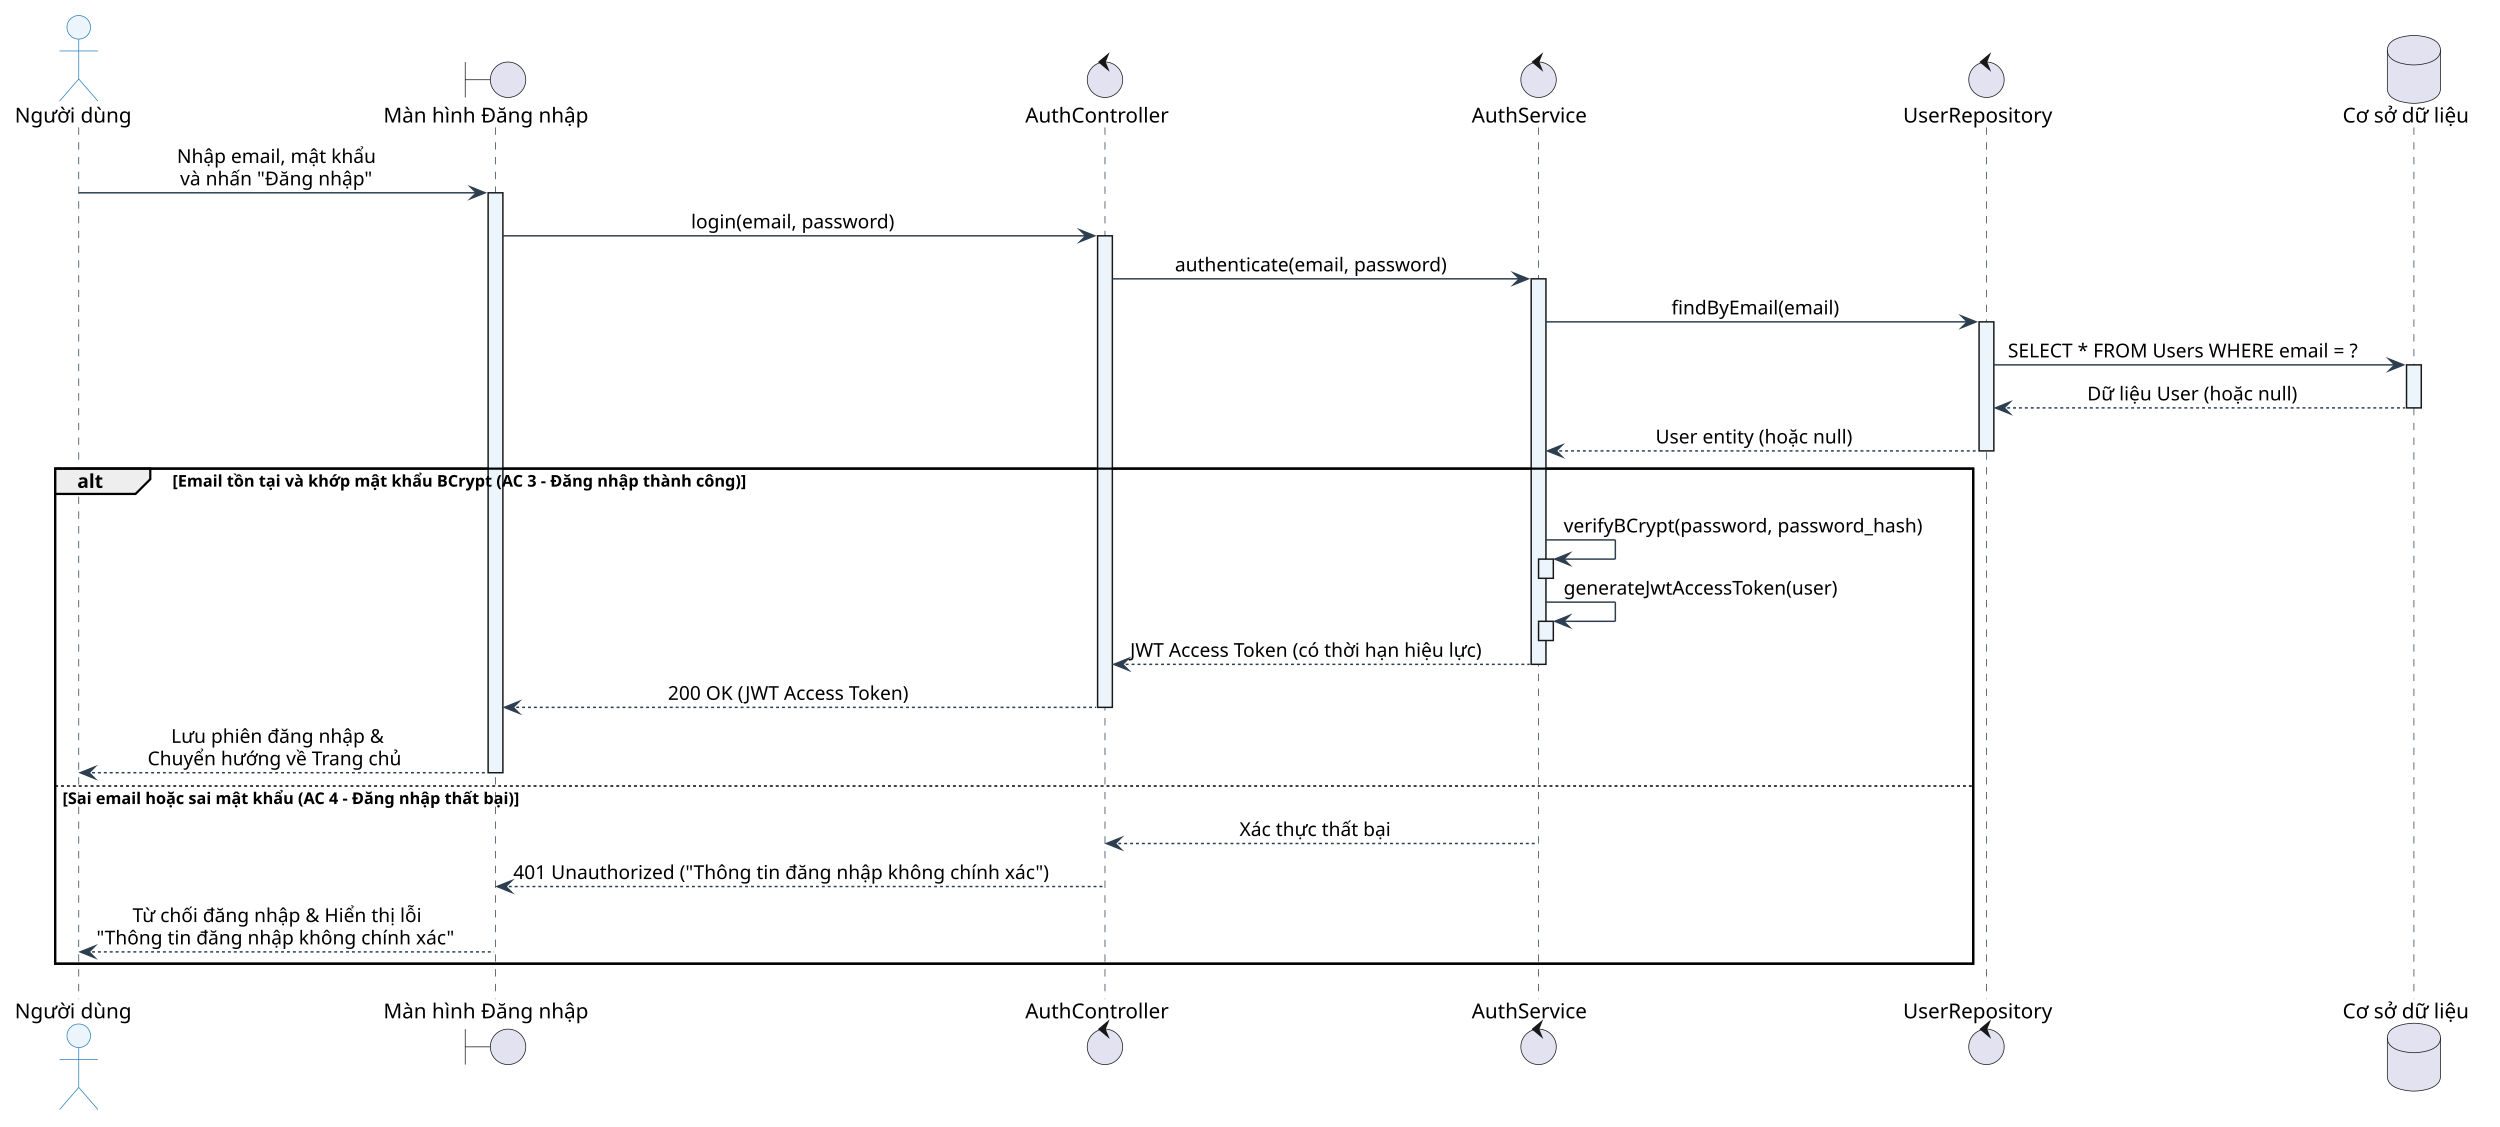
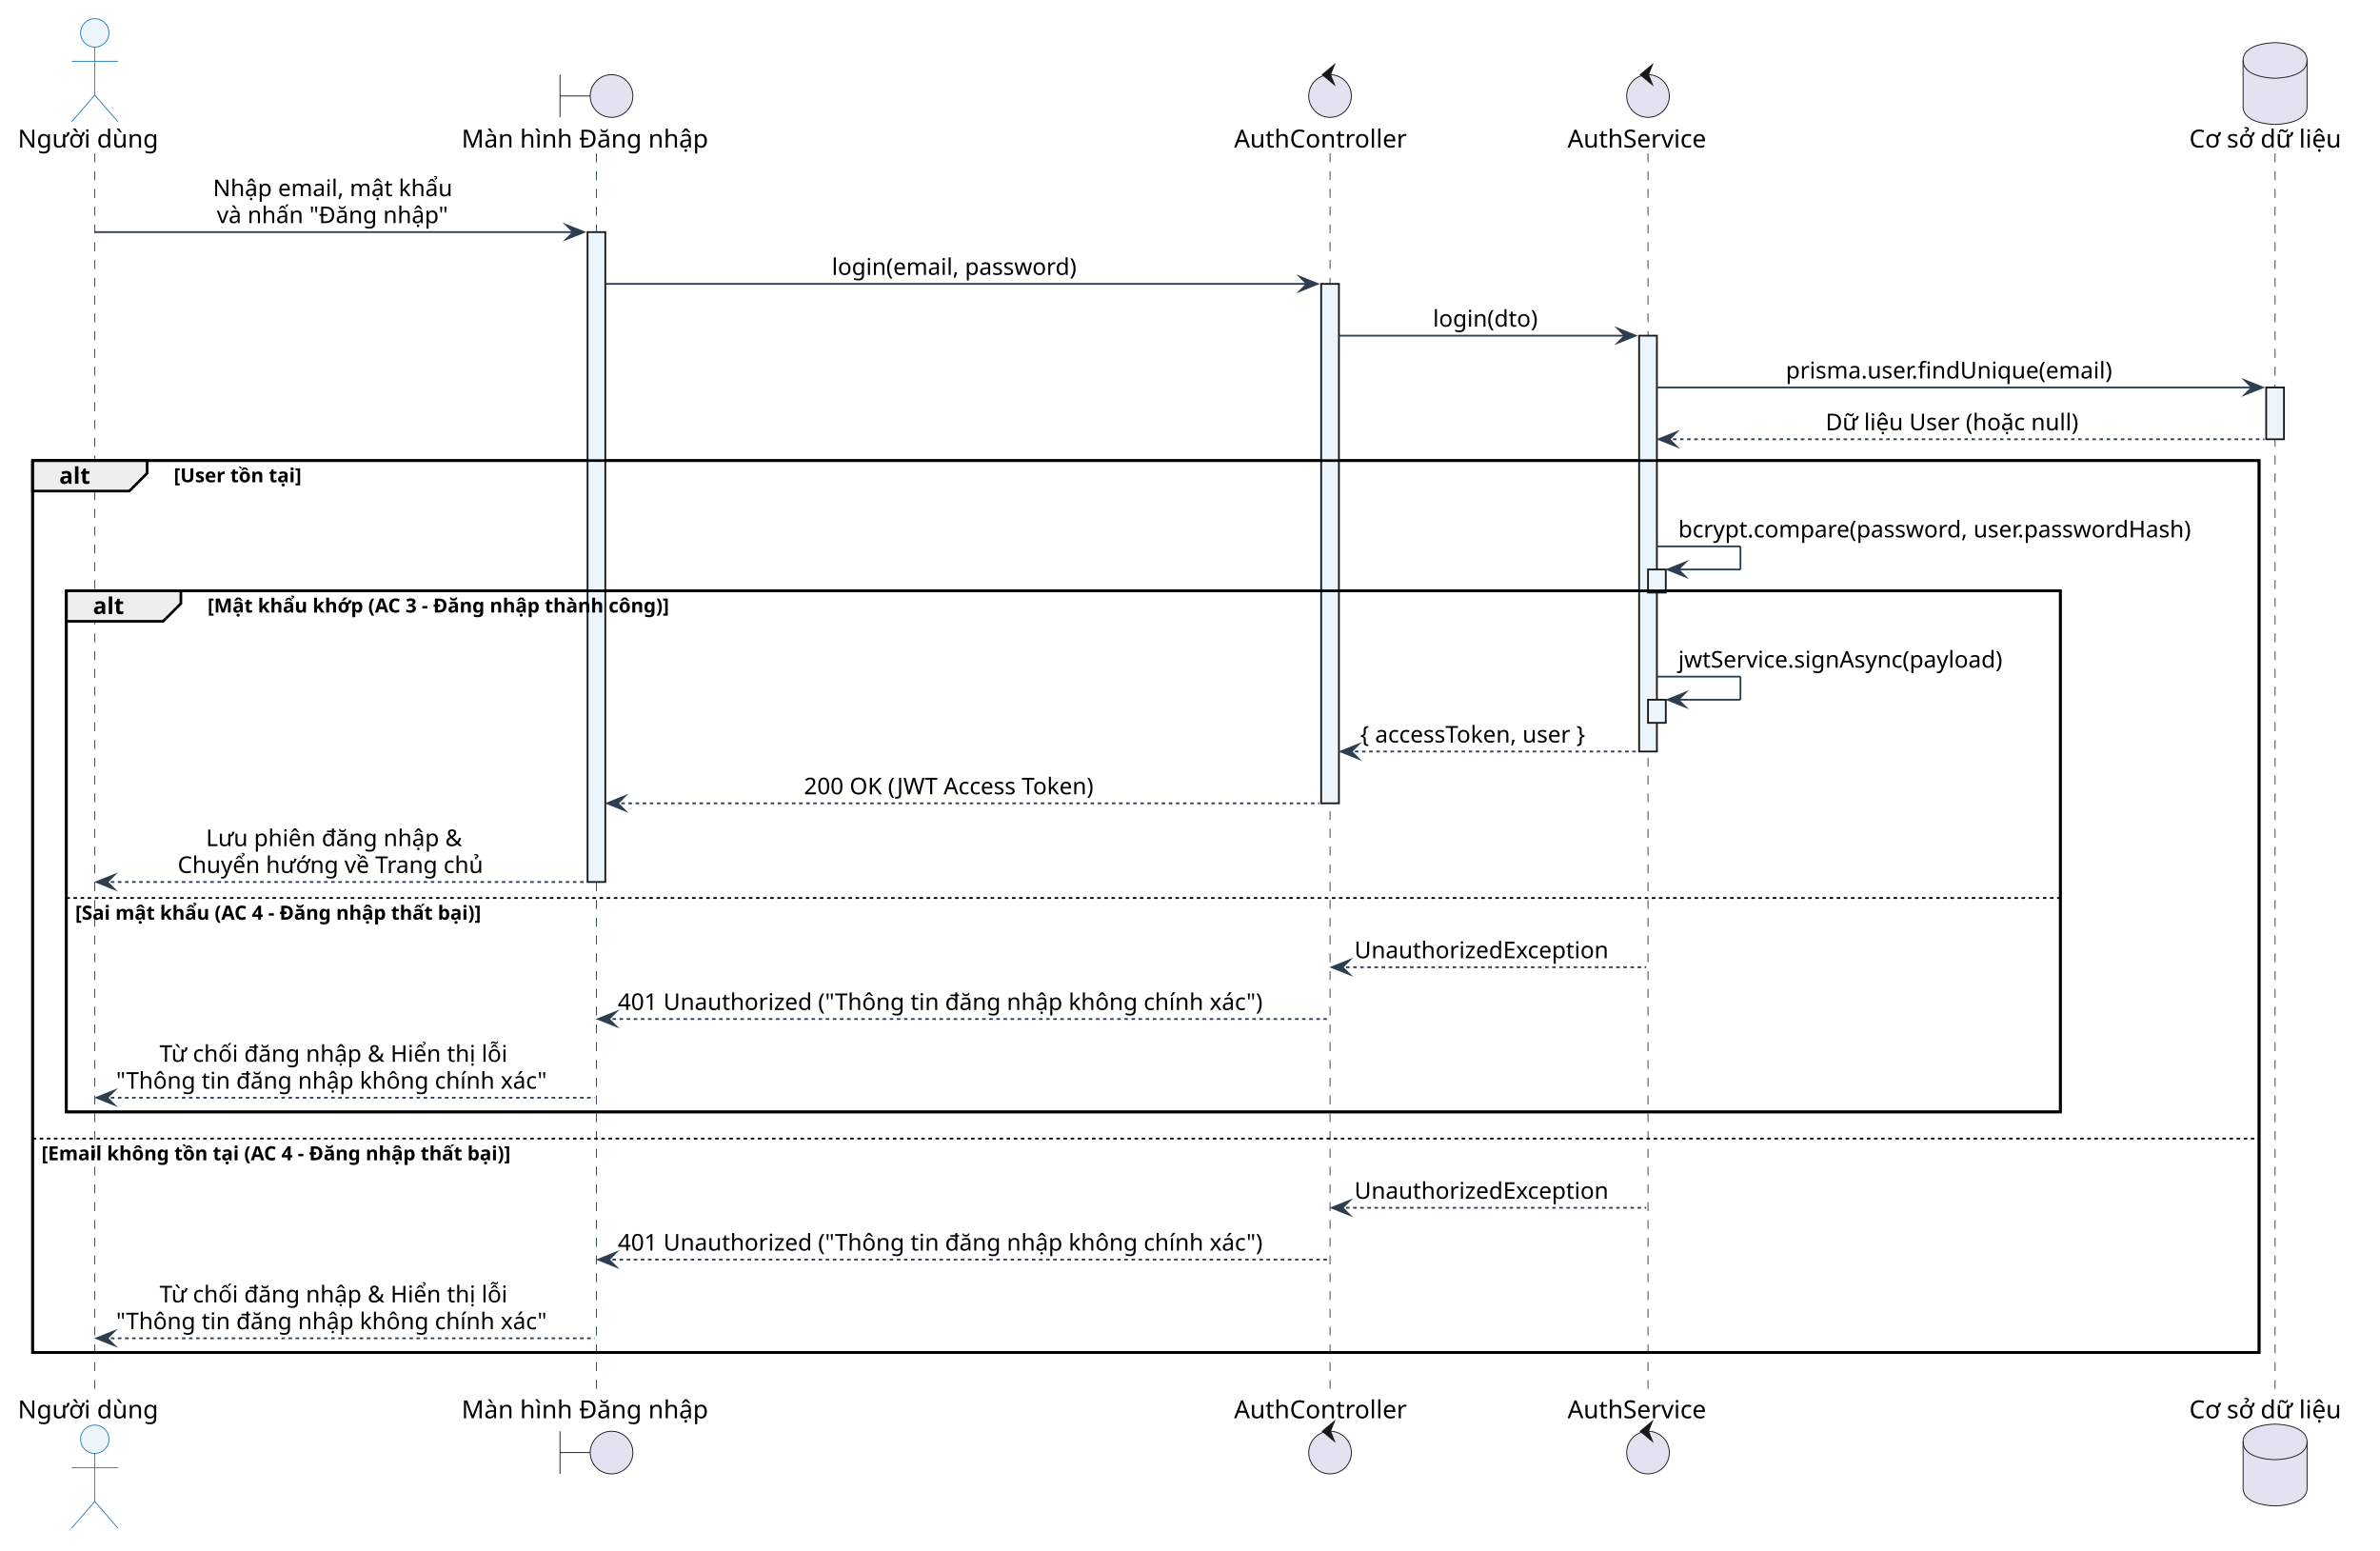
- <svg xmlns="http://www.w3.org/2000/svg" version="1.1" data-diagram-type="SEQUENCE" style="width:1693px;height:763px;background:#FFFFFF;" width="1693px" height="763px" viewBox="0 0 1693 763" zoomAndPan="magnify" preserveAspectRatio="none" contentStyleType="text/css">
+ <svg xmlns="http://www.w3.org/2000/svg" version="1.1" data-diagram-type="SEQUENCE" style="width:1339px;height:872px;background:#FFFFFF;" width="1339px" height="872px" viewBox="0 0 1339 872" zoomAndPan="magnify" preserveAspectRatio="none" contentStyleType="text/css">
  <defs />
  <g font-family="sans-serif" lengthAdjust="spacing">
-     <rect x="37.329" y="317.359" width="1298.905" height="335.266" fill="none" style="stroke:#000;stroke-width:1.5;" />
+     <rect x="18.329" y="259.094" width="1252.639" height="501.734" fill="none" style="stroke:#000;stroke-width:1.5;" />
+     <rect x="37.329" y="332.359" width="1121.831" height="293.133" fill="none" style="stroke:#000;stroke-width:1.5;" />
    <g class="participant-lifeline" data-qualified-name="User" data-entity-uid="part1" id="part1-lifeline" data-source-line="20">
      <g>
-         <rect x="49.829" y="86.297" width="8" height="590.328" fill="#000" fill-opacity="0" />
-         <line x1="53.329" y1="86.297" x2="53.329" y2="676.625" style="stroke:#2C3E50;stroke-width:0.5;stroke-dasharray:5,5;" />
+         <rect x="49.829" y="86.297" width="8" height="698.531" fill="#000" fill-opacity="0" />
+         <line x1="53.329" y1="86.297" x2="53.329" y2="784.828" style="stroke:#2C3E50;stroke-width:0.5;stroke-dasharray:5,5;" />
      </g>
    </g>
    <g class="participant-lifeline" data-qualified-name="LoginUI" data-entity-uid="part2" id="part2-lifeline" data-source-line="21">
      <g>
-         <rect x="332.058" y="86.297" width="8" height="590.328" fill="#000" fill-opacity="0" />
-         <line x1="335.558" y1="86.297" x2="335.558" y2="676.625" style="stroke:#2C3E50;stroke-width:0.5;stroke-dasharray:5,5;" />
-       </g>
-     </g>
-     <g>
-       <rect x="330.558" y="130.563" width="10" height="392.727" fill="#EBF5FB" style="stroke:#181818;stroke-width:1;" />
+         <rect x="332.058" y="86.297" width="8" height="698.531" fill="#000" fill-opacity="0" />
+         <line x1="335.558" y1="86.297" x2="335.558" y2="784.828" style="stroke:#2C3E50;stroke-width:0.5;stroke-dasharray:5,5;" />
+       </g>
+     </g>
+     <g>
+       <rect x="330.558" y="130.563" width="10" height="365.594" fill="#EBF5FB" style="stroke:#181818;stroke-width:1;" />
    </g>
    <g class="participant-lifeline" data-qualified-name="Controller" data-entity-uid="part3" id="part3-lifeline" data-source-line="22">
      <g>
-         <rect x="744.788" y="86.297" width="8" height="590.328" fill="#000" fill-opacity="0" />
-         <line x1="748.288" y1="86.297" x2="748.288" y2="676.625" style="stroke:#2C3E50;stroke-width:0.5;stroke-dasharray:5,5;" />
-       </g>
-     </g>
-     <g>
-       <rect x="743.288" y="159.695" width="10" height="319.328" fill="#EBF5FB" style="stroke:#181818;stroke-width:1;" />
+         <rect x="744.788" y="86.297" width="8" height="698.531" fill="#000" fill-opacity="0" />
+         <line x1="748.288" y1="86.297" x2="748.288" y2="784.828" style="stroke:#2C3E50;stroke-width:0.5;stroke-dasharray:5,5;" />
+       </g>
+     </g>
+     <g>
+       <rect x="743.288" y="159.695" width="10" height="292.195" fill="#EBF5FB" style="stroke:#181818;stroke-width:1;" />
    </g>
    <g class="participant-lifeline" data-qualified-name="Service" data-entity-uid="part4" id="part4-lifeline" data-source-line="23">
      <g>
-         <rect x="1038.414" y="86.297" width="8" height="590.328" fill="#000" fill-opacity="0" />
-         <line x1="1041.914" y1="86.297" x2="1041.914" y2="676.625" style="stroke:#2C3E50;stroke-width:0.5;stroke-dasharray:5,5;" />
-       </g>
-     </g>
-     <g>
-       <rect x="1036.914" y="188.828" width="10" height="261.063" fill="#EBF5FB" style="stroke:#181818;stroke-width:1;" />
-     </g>
-     <g>
-       <rect x="1041.914" y="378.625" width="10" height="13" fill="#EBF5FB" style="stroke:#181818;stroke-width:1;" />
-     </g>
-     <g>
-       <rect x="1041.914" y="420.758" width="10" height="13" fill="#EBF5FB" style="stroke:#181818;stroke-width:1;" />
-     </g>
-     <g class="participant-lifeline" data-qualified-name="Repo" data-entity-uid="part5" id="part5-lifeline" data-source-line="24">
-       <g>
-         <rect x="1341.734" y="86.297" width="8" height="590.328" fill="#000" fill-opacity="0" />
-         <line x1="1345.234" y1="86.297" x2="1345.234" y2="676.625" style="stroke:#2C3E50;stroke-width:0.5;stroke-dasharray:5,5;" />
-       </g>
-     </g>
-     <g>
-       <rect x="1340.234" y="217.961" width="10" height="87.398" fill="#EBF5FB" style="stroke:#181818;stroke-width:1;" />
-     </g>
-     <g class="participant-lifeline" data-qualified-name="DB" data-entity-uid="part6" id="part6-lifeline" data-source-line="25">
-       <g>
-         <rect x="1631.197" y="86.297" width="8" height="590.328" fill="#000" fill-opacity="0" />
-         <line x1="1634.697" y1="86.297" x2="1634.697" y2="676.625" style="stroke:#2C3E50;stroke-width:0.5;stroke-dasharray:5,5;" />
-       </g>
-     </g>
-     <g>
-       <rect x="1629.697" y="247.094" width="10" height="29.133" fill="#EBF5FB" style="stroke:#181818;stroke-width:1;" />
+         <rect x="923.68" y="86.297" width="8" height="698.531" fill="#000" fill-opacity="0" />
+         <line x1="927.18" y1="86.297" x2="927.18" y2="784.828" style="stroke:#2C3E50;stroke-width:0.5;stroke-dasharray:5,5;" />
+       </g>
+     </g>
+     <g>
+       <rect x="922.18" y="188.828" width="10" height="233.93" fill="#EBF5FB" style="stroke:#181818;stroke-width:1;" />
+     </g>
+     <g>
+       <rect x="927.18" y="320.359" width="10" height="13" fill="#EBF5FB" style="stroke:#181818;stroke-width:1;" />
+     </g>
+     <g>
+       <rect x="927.18" y="393.625" width="10" height="13" fill="#EBF5FB" style="stroke:#181818;stroke-width:1;" />
+     </g>
+     <g class="participant-lifeline" data-qualified-name="DB" data-entity-uid="part5" id="part5-lifeline" data-source-line="24">
+       <g>
+         <rect x="1276.467" y="86.297" width="8" height="698.531" fill="#000" fill-opacity="0" />
+         <line x1="1279.967" y1="86.297" x2="1279.967" y2="784.828" style="stroke:#2C3E50;stroke-width:0.5;stroke-dasharray:5,5;" />
+       </g>
+     </g>
+     <g>
+       <rect x="1274.967" y="217.961" width="10" height="29.133" fill="#EBF5FB" style="stroke:#181818;stroke-width:1;" />
    </g>
    <g class="participant participant-head" data-qualified-name="User" data-entity-uid="part1" id="part1-head" data-source-line="20">
      <text x="10" y="82.995" fill="#000" font-size="14" textLength="80.657">Người dùng</text>
      <ellipse cx="53.329" cy="18.5" rx="8" ry="8" fill="#EBF5FB" style="stroke:#2980B9;stroke-width:0.5;" />
      <path d="M53.329,26.5 L53.329,53.5 M40.329,34.5 L66.329,34.5 M53.329,53.5 L40.329,68.5 M53.329,53.5 L66.329,68.5" style="stroke:#2980B9;stroke-width:0.5;" fill="none" />
    </g>
    <g class="participant participant-head" data-qualified-name="LoginUI" data-entity-uid="part2" id="part2-head" data-source-line="21">
      <text x="259.663" y="82.995" fill="#000" font-size="14" textLength="145.79">Màn hình Đăng nhập</text>
      <path d="M315.058,42 L315.058,66 M315.058,54 L332.058,54" style="stroke:#181818;stroke-width:0.5;" fill="none" />
      <ellipse cx="344.058" cy="54" rx="12" ry="12" fill="#E2E2F0" style="stroke:#181818;stroke-width:0.5;" />
    </g>
    <g class="participant participant-head" data-qualified-name="Controller" data-entity-uid="part3" id="part3-head" data-source-line="22">
      <text x="694.295" y="82.995" fill="#000" font-size="14" textLength="101.985">AuthController</text>
      <ellipse cx="748.288" cy="54" rx="12" ry="12" fill="#E2E2F0" style="stroke:#181818;stroke-width:0.5;" />
      <polygon points="744.288,42,750.288,37,748.288,42,750.288,47,744.288,42" fill="#181818" style="stroke:#181818;stroke-width:1;stroke-linejoin:miter;stroke-miterlimit:10;" />
    </g>
    <g class="participant participant-head" data-qualified-name="Service" data-entity-uid="part4" id="part4-head" data-source-line="23">
-       <text x="996.637" y="82.995" fill="#000" font-size="14" textLength="84.554">AuthService</text>
-       <ellipse cx="1041.914" cy="54" rx="12" ry="12" fill="#E2E2F0" style="stroke:#181818;stroke-width:0.5;" />
-       <polygon points="1037.914,42,1043.914,37,1041.914,42,1043.914,47,1037.914,42" fill="#181818" style="stroke:#181818;stroke-width:1;stroke-linejoin:miter;stroke-miterlimit:10;" />
-     </g>
-     <g class="participant participant-head" data-qualified-name="Repo" data-entity-uid="part5" id="part5-head" data-source-line="24">
-       <text x="1288.743" y="82.995" fill="#000" font-size="14" textLength="106.982">UserRepository</text>
-       <ellipse cx="1345.234" cy="54" rx="12" ry="12" fill="#E2E2F0" style="stroke:#181818;stroke-width:0.5;" />
-       <polygon points="1341.234,42,1347.234,37,1345.234,42,1347.234,47,1341.234,42" fill="#181818" style="stroke:#181818;stroke-width:1;stroke-linejoin:miter;stroke-miterlimit:10;" />
-     </g>
-     <g class="participant participant-head" data-qualified-name="DB" data-entity-uid="part6" id="part6-head" data-source-line="25">
-       <text x="1586.409" y="82.995" fill="#000" font-size="14" textLength="90.576">Cơ sở dữ liệu</text>
-       <path d="M1616.697,34 C1616.697,24 1634.697,24 1634.697,24 C1634.697,24 1652.697,24 1652.697,34 L1652.697,60 C1652.697,70 1634.697,70 1634.697,70 C1634.697,70 1616.697,70 1616.697,60 L1616.697,34" style="stroke:#181818;stroke-width:0.5;" fill="#E2E2F0" />
-       <path d="M1616.697,34 C1616.697,44 1634.697,44 1634.697,44 C1634.697,44 1652.697,44 1652.697,34" style="stroke:#181818;stroke-width:0.5;" fill="none" />
+       <text x="881.903" y="82.995" fill="#000" font-size="14" textLength="84.554">AuthService</text>
+       <ellipse cx="927.18" cy="54" rx="12" ry="12" fill="#E2E2F0" style="stroke:#181818;stroke-width:0.5;" />
+       <polygon points="923.18,42,929.18,37,927.18,42,929.18,47,923.18,42" fill="#181818" style="stroke:#181818;stroke-width:1;stroke-linejoin:miter;stroke-miterlimit:10;" />
+     </g>
+     <g class="participant participant-head" data-qualified-name="DB" data-entity-uid="part5" id="part5-head" data-source-line="24">
+       <text x="1231.679" y="82.995" fill="#000" font-size="14" textLength="90.576">Cơ sở dữ liệu</text>
+       <path d="M1261.967,34 C1261.967,24 1279.967,24 1279.967,24 C1279.967,24 1297.967,24 1297.967,34 L1297.967,60 C1297.967,70 1279.967,70 1279.967,70 C1279.967,70 1261.967,70 1261.967,60 L1261.967,34" style="stroke:#181818;stroke-width:0.5;" fill="#E2E2F0" />
+       <path d="M1261.967,34 C1261.967,44 1279.967,44 1279.967,44 C1279.967,44 1297.967,44 1297.967,34" style="stroke:#181818;stroke-width:0.5;" fill="none" />
    </g>
    <g class="participant participant-tail" data-qualified-name="User" data-entity-uid="part1" id="part1-tail" data-source-line="20">
-       <text x="10" y="689.62" fill="#000" font-size="14" textLength="80.657">Người dùng</text>
-       <ellipse cx="53.329" cy="701.422" rx="8" ry="8" fill="#EBF5FB" style="stroke:#2980B9;stroke-width:0.5;" />
-       <path d="M53.329,709.422 L53.329,736.422 M40.329,717.422 L66.329,717.422 M53.329,736.422 L40.329,751.422 M53.329,736.422 L66.329,751.422" style="stroke:#2980B9;stroke-width:0.5;" fill="none" />
+       <text x="10" y="797.823" fill="#000" font-size="14" textLength="80.657">Người dùng</text>
+       <ellipse cx="53.329" cy="809.625" rx="8" ry="8" fill="#EBF5FB" style="stroke:#2980B9;stroke-width:0.5;" />
+       <path d="M53.329,817.625 L53.329,844.625 M40.329,825.625 L66.329,825.625 M53.329,844.625 L40.329,859.625 M53.329,844.625 L66.329,859.625" style="stroke:#2980B9;stroke-width:0.5;" fill="none" />
    </g>
    <g class="participant participant-tail" data-qualified-name="LoginUI" data-entity-uid="part2" id="part2-tail" data-source-line="21">
-       <text x="259.663" y="689.62" fill="#000" font-size="14" textLength="145.79">Màn hình Đăng nhập</text>
-       <path d="M315.058,696.922 L315.058,720.922 M315.058,708.922 L332.058,708.922" style="stroke:#181818;stroke-width:0.5;" fill="none" />
-       <ellipse cx="344.058" cy="708.922" rx="12" ry="12" fill="#E2E2F0" style="stroke:#181818;stroke-width:0.5;" />
+       <text x="259.663" y="797.823" fill="#000" font-size="14" textLength="145.79">Màn hình Đăng nhập</text>
+       <path d="M315.058,805.125 L315.058,829.125 M315.058,817.125 L332.058,817.125" style="stroke:#181818;stroke-width:0.5;" fill="none" />
+       <ellipse cx="344.058" cy="817.125" rx="12" ry="12" fill="#E2E2F0" style="stroke:#181818;stroke-width:0.5;" />
    </g>
    <g class="participant participant-tail" data-qualified-name="Controller" data-entity-uid="part3" id="part3-tail" data-source-line="22">
-       <text x="694.295" y="689.62" fill="#000" font-size="14" textLength="101.985">AuthController</text>
-       <ellipse cx="748.288" cy="708.922" rx="12" ry="12" fill="#E2E2F0" style="stroke:#181818;stroke-width:0.5;" />
-       <polygon points="744.288,696.922,750.288,691.922,748.288,696.922,750.288,701.922,744.288,696.922" fill="#181818" style="stroke:#181818;stroke-width:1;stroke-linejoin:miter;stroke-miterlimit:10;" />
+       <text x="694.295" y="797.823" fill="#000" font-size="14" textLength="101.985">AuthController</text>
+       <ellipse cx="748.288" cy="817.125" rx="12" ry="12" fill="#E2E2F0" style="stroke:#181818;stroke-width:0.5;" />
+       <polygon points="744.288,805.125,750.288,800.125,748.288,805.125,750.288,810.125,744.288,805.125" fill="#181818" style="stroke:#181818;stroke-width:1;stroke-linejoin:miter;stroke-miterlimit:10;" />
    </g>
    <g class="participant participant-tail" data-qualified-name="Service" data-entity-uid="part4" id="part4-tail" data-source-line="23">
-       <text x="996.637" y="689.62" fill="#000" font-size="14" textLength="84.554">AuthService</text>
-       <ellipse cx="1041.914" cy="708.922" rx="12" ry="12" fill="#E2E2F0" style="stroke:#181818;stroke-width:0.5;" />
-       <polygon points="1037.914,696.922,1043.914,691.922,1041.914,696.922,1043.914,701.922,1037.914,696.922" fill="#181818" style="stroke:#181818;stroke-width:1;stroke-linejoin:miter;stroke-miterlimit:10;" />
-     </g>
-     <g class="participant participant-tail" data-qualified-name="Repo" data-entity-uid="part5" id="part5-tail" data-source-line="24">
-       <text x="1288.743" y="689.62" fill="#000" font-size="14" textLength="106.982">UserRepository</text>
-       <ellipse cx="1345.234" cy="708.922" rx="12" ry="12" fill="#E2E2F0" style="stroke:#181818;stroke-width:0.5;" />
-       <polygon points="1341.234,696.922,1347.234,691.922,1345.234,696.922,1347.234,701.922,1341.234,696.922" fill="#181818" style="stroke:#181818;stroke-width:1;stroke-linejoin:miter;stroke-miterlimit:10;" />
-     </g>
-     <g class="participant participant-tail" data-qualified-name="DB" data-entity-uid="part6" id="part6-tail" data-source-line="25">
-       <text x="1586.409" y="689.62" fill="#000" font-size="14" textLength="90.576">Cơ sở dữ liệu</text>
-       <path d="M1616.697,702.922 C1616.697,692.922 1634.697,692.922 1634.697,692.922 C1634.697,692.922 1652.697,692.922 1652.697,702.922 L1652.697,728.922 C1652.697,738.922 1634.697,738.922 1634.697,738.922 C1634.697,738.922 1616.697,738.922 1616.697,728.922 L1616.697,702.922" style="stroke:#181818;stroke-width:0.5;" fill="#E2E2F0" />
-       <path d="M1616.697,702.922 C1616.697,712.922 1634.697,712.922 1634.697,712.922 C1634.697,712.922 1652.697,712.922 1652.697,702.922" style="stroke:#181818;stroke-width:0.5;" fill="none" />
-     </g>
-     <g class="message" data-entity-1="part1" data-entity-2="part2" id="msg1" data-source-line="27">
+       <text x="881.903" y="797.823" fill="#000" font-size="14" textLength="84.554">AuthService</text>
+       <ellipse cx="927.18" cy="817.125" rx="12" ry="12" fill="#E2E2F0" style="stroke:#181818;stroke-width:0.5;" />
+       <polygon points="923.18,805.125,929.18,800.125,927.18,805.125,929.18,810.125,923.18,805.125" fill="#181818" style="stroke:#181818;stroke-width:1;stroke-linejoin:miter;stroke-miterlimit:10;" />
+     </g>
+     <g class="participant participant-tail" data-qualified-name="DB" data-entity-uid="part5" id="part5-tail" data-source-line="24">
+       <text x="1231.679" y="797.823" fill="#000" font-size="14" textLength="90.576">Cơ sở dữ liệu</text>
+       <path d="M1261.967,811.125 C1261.967,801.125 1279.967,801.125 1279.967,801.125 C1279.967,801.125 1297.967,801.125 1297.967,811.125 L1297.967,837.125 C1297.967,847.125 1279.967,847.125 1279.967,847.125 C1279.967,847.125 1261.967,847.125 1261.967,837.125 L1261.967,811.125" style="stroke:#181818;stroke-width:0.5;" fill="#E2E2F0" />
+       <path d="M1261.967,811.125 C1261.967,821.125 1279.967,821.125 1279.967,821.125 C1279.967,821.125 1297.967,821.125 1297.967,811.125" style="stroke:#181818;stroke-width:0.5;" fill="none" />
+     </g>
+     <g class="message" data-entity-1="part1" data-entity-2="part2" id="msg1" data-source-line="26">
      <polygon points="318.558,126.563,328.558,130.563,318.558,134.563,322.558,130.563" fill="#2C3E50" style="stroke:#2C3E50;stroke-width:1;stroke-linejoin:miter;stroke-miterlimit:10;" />
      <line x1="53.329" y1="130.563" x2="324.558" y2="130.563" style="stroke:#2C3E50;stroke-width:1;" />
      <text x="119.812" y="110.364" fill="#000" font-size="13" textLength="144.263">Nhập email, mật khẩu</text>
      <text x="121.979" y="125.497" fill="#000" font-size="13" textLength="139.928">và nhấn "Đăng nhập"</text>
    </g>
-     <g class="message" data-entity-1="part2" data-entity-2="part3" id="msg2" data-source-line="28">
+     <g class="message" data-entity-1="part2" data-entity-2="part3" id="msg2" data-source-line="27">
      <polygon points="731.288,155.695,741.288,159.695,731.288,163.695,735.288,159.695" fill="#2C3E50" style="stroke:#2C3E50;stroke-width:1;stroke-linejoin:miter;stroke-miterlimit:10;" />
      <line x1="340.558" y1="159.695" x2="737.288" y2="159.695" style="stroke:#2C3E50;stroke-width:1;" />
      <text x="467.985" y="154.629" fill="#000" font-size="13" textLength="147.875">login(email, password)</text>
    </g>
-     <g class="message" data-entity-1="part3" data-entity-2="part4" id="msg3" data-source-line="29">
-       <polygon points="1024.914,184.828,1034.914,188.828,1024.914,192.828,1028.914,188.828" fill="#2C3E50" style="stroke:#2C3E50;stroke-width:1;stroke-linejoin:miter;stroke-miterlimit:10;" />
-       <line x1="753.288" y1="188.828" x2="1030.914" y2="188.828" style="stroke:#2C3E50;stroke-width:1;" />
-       <text x="795.649" y="183.762" fill="#000" font-size="13" textLength="198.904">authenticate(email, password)</text>
-     </g>
-     <g class="message" data-entity-1="part4" data-entity-2="part5" id="msg4" data-source-line="30">
-       <polygon points="1328.234,213.961,1338.234,217.961,1328.234,221.961,1332.234,217.961" fill="#2C3E50" style="stroke:#2C3E50;stroke-width:1;stroke-linejoin:miter;stroke-miterlimit:10;" />
-       <line x1="1046.914" y1="217.961" x2="1334.234" y2="217.961" style="stroke:#2C3E50;stroke-width:1;" />
-       <text x="1131.897" y="212.895" fill="#000" font-size="13" textLength="123.354">findByEmail(email)</text>
-     </g>
-     <g class="message" data-entity-1="part5" data-entity-2="part6" id="msg5" data-source-line="31">
-       <polygon points="1617.697,243.094,1627.697,247.094,1617.697,251.094,1621.697,247.094" fill="#2C3E50" style="stroke:#2C3E50;stroke-width:1;stroke-linejoin:miter;stroke-miterlimit:10;" />
-       <line x1="1350.234" y1="247.094" x2="1623.697" y2="247.094" style="stroke:#2C3E50;stroke-width:1;" />
-       <text x="1359.734" y="242.028" fill="#000" font-size="13" textLength="260.463">SELECT * FROM Users WHERE email = ?</text>
-     </g>
-     <g class="message" data-entity-1="part6" data-entity-2="part5" id="msg6" data-source-line="32">
-       <polygon points="1361.234,272.227,1351.234,276.227,1361.234,280.227,1357.234,276.227" fill="#2C3E50" style="stroke:#2C3E50;stroke-width:1;stroke-linejoin:miter;stroke-miterlimit:10;" />
-       <line x1="1355.234" y1="276.227" x2="1628.697" y2="276.227" style="stroke:#2C3E50;stroke-width:1;stroke-dasharray:2,2;" />
-       <text x="1413.454" y="271.161" fill="#000" font-size="13" textLength="153.023">Dữ liệu User (hoặc null)</text>
-     </g>
-     <g class="message" data-entity-1="part5" data-entity-2="part4" id="msg7" data-source-line="33">
-       <polygon points="1057.914,301.359,1047.914,305.359,1057.914,309.359,1053.914,305.359" fill="#2C3E50" style="stroke:#2C3E50;stroke-width:1;stroke-linejoin:miter;stroke-miterlimit:10;" />
-       <line x1="1051.914" y1="305.359" x2="1339.234" y2="305.359" style="stroke:#2C3E50;stroke-width:1;stroke-dasharray:2,2;" />
-       <text x="1121.115" y="300.293" fill="#000" font-size="13" textLength="144.917">User entity (hoặc null)</text>
-     </g>
-     <path d="M37.329,317.359 L101.771,317.359 L101.771,324.492 L91.771,334.492 L37.329,334.492 L37.329,317.359" style="stroke:#000;stroke-width:1.5;" fill="#EEE" />
-     <rect x="37.329" y="317.359" width="1298.905" height="335.266" fill="none" style="stroke:#000;stroke-width:1.5;" />
-     <text x="52.329" y="330.426" fill="#000" font-size="13" textLength="19.443" font-weight="700">alt</text>
-     <text x="116.771" y="329.57" fill="#000" font-size="11" textLength="444.727" font-weight="700">[Email tồn tại và khớp mật khẩu BCrypt (AC 3 - Đăng nhập thành công)]</text>
-     <g class="message" data-entity-1="part4" data-entity-2="part4" id="msg8" data-source-line="36">
-       <line x1="1046.914" y1="365.625" x2="1093.914" y2="365.625" style="stroke:#2C3E50;stroke-width:1;" />
-       <line x1="1093.914" y1="365.625" x2="1093.914" y2="378.625" style="stroke:#2C3E50;stroke-width:1;" />
-       <line x1="1052.914" y1="378.625" x2="1093.914" y2="378.625" style="stroke:#2C3E50;stroke-width:1;" />
-       <polygon points="1062.914,374.625,1052.914,378.625,1062.914,382.625,1058.914,378.625" fill="#2C3E50" style="stroke:#2C3E50;stroke-width:1;stroke-linejoin:miter;stroke-miterlimit:10;" />
-       <text x="1058.914" y="360.559" fill="#000" font-size="13" textLength="261.32">verifyBCrypt(password, password_hash)</text>
-     </g>
-     <g class="message" data-entity-1="part4" data-entity-2="part4" id="msg9" data-source-line="38">
-       <line x1="1046.914" y1="407.758" x2="1093.914" y2="407.758" style="stroke:#2C3E50;stroke-width:1;" />
-       <line x1="1093.914" y1="407.758" x2="1093.914" y2="420.758" style="stroke:#2C3E50;stroke-width:1;" />
-       <line x1="1052.914" y1="420.758" x2="1093.914" y2="420.758" style="stroke:#2C3E50;stroke-width:1;" />
-       <polygon points="1062.914,416.758,1052.914,420.758,1062.914,424.758,1058.914,420.758" fill="#2C3E50" style="stroke:#2C3E50;stroke-width:1;stroke-linejoin:miter;stroke-miterlimit:10;" />
-       <text x="1058.914" y="402.692" fill="#000" font-size="13" textLength="201.348">generateJwtAccessToken(user)</text>
-     </g>
-     <g class="message" data-entity-1="part4" data-entity-2="part3" id="msg10" data-source-line="40">
-       <polygon points="764.288,445.891,754.288,449.891,764.288,453.891,760.288,449.891" fill="#2C3E50" style="stroke:#2C3E50;stroke-width:1;stroke-linejoin:miter;stroke-miterlimit:10;" />
-       <line x1="758.288" y1="449.891" x2="1035.914" y2="449.891" style="stroke:#2C3E50;stroke-width:1;stroke-dasharray:2,2;" />
-       <text x="765.288" y="444.825" fill="#000" font-size="13" textLength="259.625">JWT Access Token (có thời hạn hiệu lực)</text>
-     </g>
-     <g class="message" data-entity-1="part3" data-entity-2="part2" id="msg11" data-source-line="41">
-       <polygon points="351.558,475.023,341.558,479.023,351.558,483.023,347.558,479.023" fill="#2C3E50" style="stroke:#2C3E50;stroke-width:1;stroke-linejoin:miter;stroke-miterlimit:10;" />
-       <line x1="345.558" y1="479.023" x2="742.288" y2="479.023" style="stroke:#2C3E50;stroke-width:1;stroke-dasharray:2,2;" />
-       <text x="452.291" y="473.958" fill="#000" font-size="13" textLength="179.264">200 OK (JWT Access Token)</text>
-     </g>
-     <g class="message" data-entity-1="part2" data-entity-2="part1" id="msg12" data-source-line="42">
-       <polygon points="64.329,519.289,54.329,523.289,64.329,527.289,60.329,523.289" fill="#2C3E50" style="stroke:#2C3E50;stroke-width:1;stroke-linejoin:miter;stroke-miterlimit:10;" />
-       <line x1="58.329" y1="523.289" x2="329.558" y2="523.289" style="stroke:#2C3E50;stroke-width:1;stroke-dasharray:2,2;" />
-       <text x="115.876" y="503.09" fill="#000" font-size="13" textLength="152.134">Lưu phiên đăng nhập &amp;</text>
-       <text x="99.943" y="518.223" fill="#000" font-size="13" textLength="184">Chuyển hướng về Trang chủ</text>
-     </g>
-     <line x1="37.329" y1="532.289" x2="1336.234" y2="532.289" style="stroke:#000;stroke-width:1;stroke-dasharray:2,2;" />
-     <text x="42.329" y="544.5" fill="#000" font-size="11" textLength="357.629" font-weight="700">[Sai email hoặc sai mật khẩu (AC 4 - Đăng nhập thất bại)]</text>
-     <g class="message" data-entity-1="part4" data-entity-2="part3" id="msg13" data-source-line="44">
-       <polygon points="759.288,567.227,749.288,571.227,759.288,575.227,755.288,571.227" fill="#2C3E50" style="stroke:#2C3E50;stroke-width:1;stroke-linejoin:miter;stroke-miterlimit:10;" />
-       <line x1="753.288" y1="571.227" x2="1040.914" y2="571.227" style="stroke:#2C3E50;stroke-width:1;stroke-dasharray:2,2;" />
-       <text x="839.416" y="566.161" fill="#000" font-size="13" textLength="111.37">Xác thực thất bại</text>
-     </g>
-     <g class="message" data-entity-1="part3" data-entity-2="part2" id="msg14" data-source-line="45">
-       <polygon points="346.558,596.359,336.558,600.359,346.558,604.359,342.558,600.359" fill="#2C3E50" style="stroke:#2C3E50;stroke-width:1;stroke-linejoin:miter;stroke-miterlimit:10;" />
-       <line x1="340.558" y1="600.359" x2="747.288" y2="600.359" style="stroke:#2C3E50;stroke-width:1;stroke-dasharray:2,2;" />
-       <text x="347.558" y="595.293" fill="#000" font-size="13" textLength="388.73">401 Unauthorized ("Thông tin đăng nhập không chính xác")</text>
-     </g>
-     <g class="message" data-entity-1="part2" data-entity-2="part1" id="msg15" data-source-line="46">
-       <polygon points="64.329,640.625,54.329,644.625,64.329,648.625,60.329,644.625" fill="#2C3E50" style="stroke:#2C3E50;stroke-width:1;stroke-linejoin:miter;stroke-miterlimit:10;" />
-       <line x1="58.329" y1="644.625" x2="334.558" y2="644.625" style="stroke:#2C3E50;stroke-width:1;stroke-dasharray:2,2;" />
-       <text x="89.767" y="624.426" fill="#000" font-size="13" textLength="209.352">Từ chối đăng nhập &amp; Hiển thị lỗi</text>
-       <text x="65.329" y="639.559" fill="#000" font-size="13" textLength="258.229">"Thông tin đăng nhập không chính xác"</text>
+     <g class="message" data-entity-1="part3" data-entity-2="part4" id="msg3" data-source-line="28">
+       <polygon points="910.18,184.828,920.18,188.828,910.18,192.828,914.18,188.828" fill="#2C3E50" style="stroke:#2C3E50;stroke-width:1;stroke-linejoin:miter;stroke-miterlimit:10;" />
+       <line x1="753.288" y1="188.828" x2="916.18" y2="188.828" style="stroke:#2C3E50;stroke-width:1;" />
+       <text x="806.177" y="183.762" fill="#000" font-size="13" textLength="63.115">login(dto)</text>
+     </g>
+     <g class="message" data-entity-1="part4" data-entity-2="part5" id="msg4" data-source-line="29">
+       <polygon points="1262.967,213.961,1272.967,217.961,1262.967,221.961,1266.967,217.961" fill="#2C3E50" style="stroke:#2C3E50;stroke-width:1;stroke-linejoin:miter;stroke-miterlimit:10;" />
+       <line x1="932.18" y1="217.961" x2="1268.967" y2="217.961" style="stroke:#2C3E50;stroke-width:1;" />
+       <text x="1004.693" y="212.895" fill="#000" font-size="13" textLength="197.761">prisma.user.findUnique(email)</text>
+     </g>
+     <g class="message" data-entity-1="part5" data-entity-2="part4" id="msg5" data-source-line="30">
+       <polygon points="943.18,243.094,933.18,247.094,943.18,251.094,939.18,247.094" fill="#2C3E50" style="stroke:#2C3E50;stroke-width:1;stroke-linejoin:miter;stroke-miterlimit:10;" />
+       <line x1="937.18" y1="247.094" x2="1273.967" y2="247.094" style="stroke:#2C3E50;stroke-width:1;stroke-dasharray:2,2;" />
+       <text x="1027.062" y="242.028" fill="#000" font-size="13" textLength="153.023">Dữ liệu User (hoặc null)</text>
+     </g>
+     <path d="M18.329,259.094 L82.771,259.094 L82.771,266.227 L72.771,276.227 L18.329,276.227 L18.329,259.094" style="stroke:#000;stroke-width:1.5;" fill="#EEE" />
+     <rect x="18.329" y="259.094" width="1252.639" height="501.734" fill="none" style="stroke:#000;stroke-width:1.5;" />
+     <text x="33.329" y="272.161" fill="#000" font-size="13" textLength="19.443" font-weight="700">alt</text>
+     <text x="97.771" y="271.304" fill="#000" font-size="11" textLength="83.177" font-weight="700">[User tồn tại]</text>
+     <g class="message" data-entity-1="part4" data-entity-2="part4" id="msg6" data-source-line="33">
+       <line x1="932.18" y1="307.359" x2="979.18" y2="307.359" style="stroke:#2C3E50;stroke-width:1;" />
+       <line x1="979.18" y1="307.359" x2="979.18" y2="320.359" style="stroke:#2C3E50;stroke-width:1;" />
+       <line x1="938.18" y1="320.359" x2="979.18" y2="320.359" style="stroke:#2C3E50;stroke-width:1;" />
+       <polygon points="948.18,316.359,938.18,320.359,948.18,324.359,944.18,320.359" fill="#2C3E50" style="stroke:#2C3E50;stroke-width:1;stroke-linejoin:miter;stroke-miterlimit:10;" />
+       <text x="944.18" y="302.293" fill="#000" font-size="13" textLength="310.788">bcrypt.compare(password, user.passwordHash)</text>
+     </g>
+     <path d="M37.329,332.359 L101.771,332.359 L101.771,339.492 L91.771,349.492 L37.329,349.492 L37.329,332.359" style="stroke:#000;stroke-width:1.5;" fill="#EEE" />
+     <rect x="37.329" y="332.359" width="1121.831" height="293.133" fill="none" style="stroke:#000;stroke-width:1.5;" />
+     <text x="52.329" y="345.426" fill="#000" font-size="13" textLength="19.443" font-weight="700">alt</text>
+     <text x="116.771" y="344.57" fill="#000" font-size="11" textLength="297.247" font-weight="700">[Mật khẩu khớp (AC 3 - Đăng nhập thành công)]</text>
+     <g class="message" data-entity-1="part4" data-entity-2="part4" id="msg7" data-source-line="36">
+       <line x1="932.18" y1="380.625" x2="979.18" y2="380.625" style="stroke:#2C3E50;stroke-width:1;" />
+       <line x1="979.18" y1="380.625" x2="979.18" y2="393.625" style="stroke:#2C3E50;stroke-width:1;" />
+       <line x1="938.18" y1="393.625" x2="979.18" y2="393.625" style="stroke:#2C3E50;stroke-width:1;" />
+       <polygon points="948.18,389.625,938.18,393.625,948.18,397.625,944.18,393.625" fill="#2C3E50" style="stroke:#2C3E50;stroke-width:1;stroke-linejoin:miter;stroke-miterlimit:10;" />
+       <text x="944.18" y="375.559" fill="#000" font-size="13" textLength="198.98">jwtService.signAsync(payload)</text>
+     </g>
+     <g class="message" data-entity-1="part4" data-entity-2="part3" id="msg8" data-source-line="38">
+       <polygon points="764.288,418.758,754.288,422.758,764.288,426.758,760.288,422.758" fill="#2C3E50" style="stroke:#2C3E50;stroke-width:1;stroke-linejoin:miter;stroke-miterlimit:10;" />
+       <line x1="758.288" y1="422.758" x2="921.18" y2="422.758" style="stroke:#2C3E50;stroke-width:1;stroke-dasharray:2,2;" />
+       <text x="765.288" y="417.692" fill="#000" font-size="13" textLength="144.892">{ accessToken, user }</text>
+     </g>
+     <g class="message" data-entity-1="part3" data-entity-2="part2" id="msg9" data-source-line="39">
+       <polygon points="351.558,447.891,341.558,451.891,351.558,455.891,347.558,451.891" fill="#2C3E50" style="stroke:#2C3E50;stroke-width:1;stroke-linejoin:miter;stroke-miterlimit:10;" />
+       <line x1="345.558" y1="451.891" x2="742.288" y2="451.891" style="stroke:#2C3E50;stroke-width:1;stroke-dasharray:2,2;" />
+       <text x="452.291" y="446.825" fill="#000" font-size="13" textLength="179.264">200 OK (JWT Access Token)</text>
+     </g>
+     <g class="message" data-entity-1="part2" data-entity-2="part1" id="msg10" data-source-line="40">
+       <polygon points="64.329,492.156,54.329,496.156,64.329,500.156,60.329,496.156" fill="#2C3E50" style="stroke:#2C3E50;stroke-width:1;stroke-linejoin:miter;stroke-miterlimit:10;" />
+       <line x1="58.329" y1="496.156" x2="329.558" y2="496.156" style="stroke:#2C3E50;stroke-width:1;stroke-dasharray:2,2;" />
+       <text x="115.876" y="475.958" fill="#000" font-size="13" textLength="152.134">Lưu phiên đăng nhập &amp;</text>
+       <text x="99.943" y="491.09" fill="#000" font-size="13" textLength="184">Chuyển hướng về Trang chủ</text>
+     </g>
+     <line x1="37.329" y1="505.156" x2="1159.16" y2="505.156" style="stroke:#000;stroke-width:1;stroke-dasharray:2,2;" />
+     <text x="42.329" y="517.367" fill="#000" font-size="11" textLength="265.182" font-weight="700">[Sai mật khẩu (AC 4 - Đăng nhập thất bại)]</text>
+     <g class="message" data-entity-1="part4" data-entity-2="part3" id="msg11" data-source-line="42">
+       <polygon points="759.288,540.094,749.288,544.094,759.288,548.094,755.288,544.094" fill="#2C3E50" style="stroke:#2C3E50;stroke-width:1;stroke-linejoin:miter;stroke-miterlimit:10;" />
+       <line x1="753.288" y1="544.094" x2="926.18" y2="544.094" style="stroke:#2C3E50;stroke-width:1;stroke-dasharray:2,2;" />
+       <text x="761.99" y="539.028" fill="#000" font-size="13" textLength="151.487">UnauthorizedException</text>
+     </g>
+     <g class="message" data-entity-1="part3" data-entity-2="part2" id="msg12" data-source-line="43">
+       <polygon points="346.558,569.227,336.558,573.227,346.558,577.227,342.558,573.227" fill="#2C3E50" style="stroke:#2C3E50;stroke-width:1;stroke-linejoin:miter;stroke-miterlimit:10;" />
+       <line x1="340.558" y1="573.227" x2="747.288" y2="573.227" style="stroke:#2C3E50;stroke-width:1;stroke-dasharray:2,2;" />
+       <text x="347.558" y="568.161" fill="#000" font-size="13" textLength="388.73">401 Unauthorized ("Thông tin đăng nhập không chính xác")</text>
+     </g>
+     <g class="message" data-entity-1="part2" data-entity-2="part1" id="msg13" data-source-line="44">
+       <polygon points="64.329,613.492,54.329,617.492,64.329,621.492,60.329,617.492" fill="#2C3E50" style="stroke:#2C3E50;stroke-width:1;stroke-linejoin:miter;stroke-miterlimit:10;" />
+       <line x1="58.329" y1="617.492" x2="334.558" y2="617.492" style="stroke:#2C3E50;stroke-width:1;stroke-dasharray:2,2;" />
+       <text x="89.767" y="597.293" fill="#000" font-size="13" textLength="209.352">Từ chối đăng nhập &amp; Hiển thị lỗi</text>
+       <text x="65.329" y="612.426" fill="#000" font-size="13" textLength="258.229">"Thông tin đăng nhập không chính xác"</text>
+     </g>
+     <line x1="18.329" y1="640.492" x2="1270.967" y2="640.492" style="stroke:#000;stroke-width:1;stroke-dasharray:2,2;" />
+     <text x="23.329" y="652.703" fill="#000" font-size="11" textLength="304.799" font-weight="700">[Email không tồn tại (AC 4 - Đăng nhập thất bại)]</text>
+     <g class="message" data-entity-1="part4" data-entity-2="part3" id="msg14" data-source-line="47">
+       <polygon points="759.288,675.43,749.288,679.43,759.288,683.43,755.288,679.43" fill="#2C3E50" style="stroke:#2C3E50;stroke-width:1;stroke-linejoin:miter;stroke-miterlimit:10;" />
+       <line x1="753.288" y1="679.43" x2="926.18" y2="679.43" style="stroke:#2C3E50;stroke-width:1;stroke-dasharray:2,2;" />
+       <text x="761.99" y="674.364" fill="#000" font-size="13" textLength="151.487">UnauthorizedException</text>
+     </g>
+     <g class="message" data-entity-1="part3" data-entity-2="part2" id="msg15" data-source-line="48">
+       <polygon points="346.558,704.563,336.558,708.563,346.558,712.563,342.558,708.563" fill="#2C3E50" style="stroke:#2C3E50;stroke-width:1;stroke-linejoin:miter;stroke-miterlimit:10;" />
+       <line x1="340.558" y1="708.563" x2="747.288" y2="708.563" style="stroke:#2C3E50;stroke-width:1;stroke-dasharray:2,2;" />
+       <text x="347.558" y="703.497" fill="#000" font-size="13" textLength="388.73">401 Unauthorized ("Thông tin đăng nhập không chính xác")</text>
+     </g>
+     <g class="message" data-entity-1="part2" data-entity-2="part1" id="msg16" data-source-line="49">
+       <polygon points="64.329,748.828,54.329,752.828,64.329,756.828,60.329,752.828" fill="#2C3E50" style="stroke:#2C3E50;stroke-width:1;stroke-linejoin:miter;stroke-miterlimit:10;" />
+       <line x1="58.329" y1="752.828" x2="334.558" y2="752.828" style="stroke:#2C3E50;stroke-width:1;stroke-dasharray:2,2;" />
+       <text x="89.767" y="732.629" fill="#000" font-size="13" textLength="209.352">Từ chối đăng nhập &amp; Hiển thị lỗi</text>
+       <text x="65.329" y="747.762" fill="#000" font-size="13" textLength="258.229">"Thông tin đăng nhập không chính xác"</text>
    </g>
  </g>
</svg>
